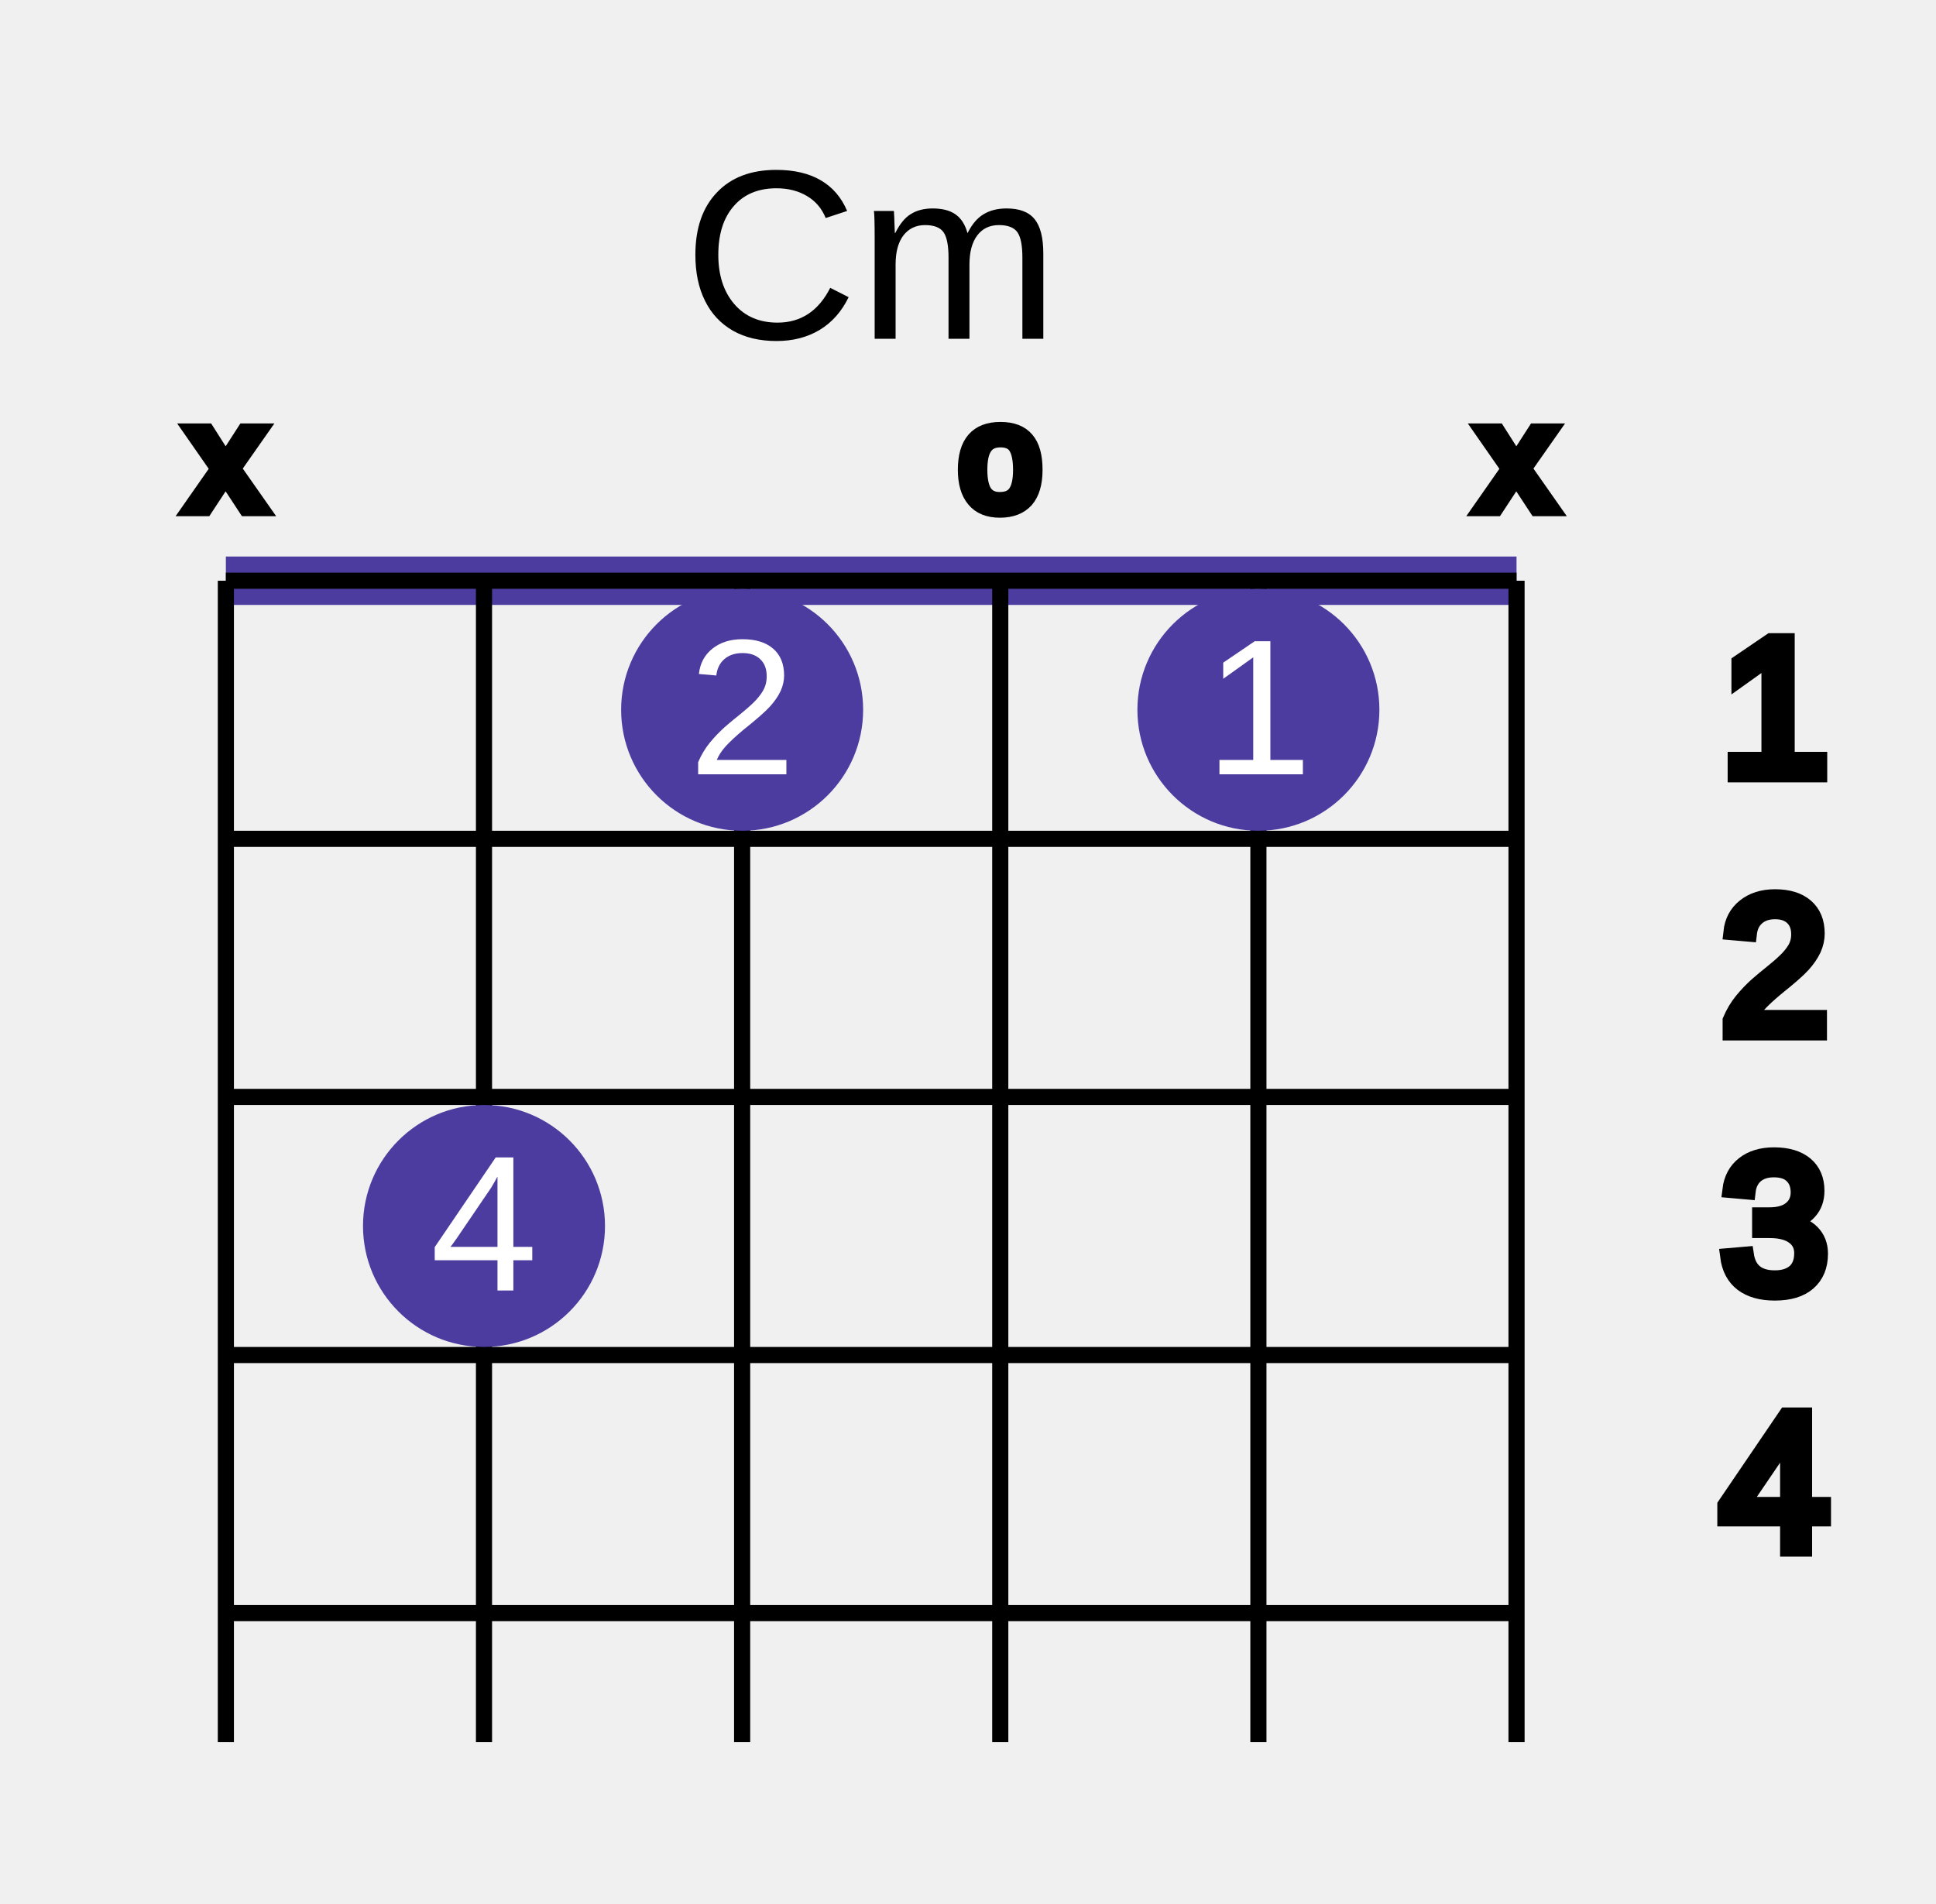
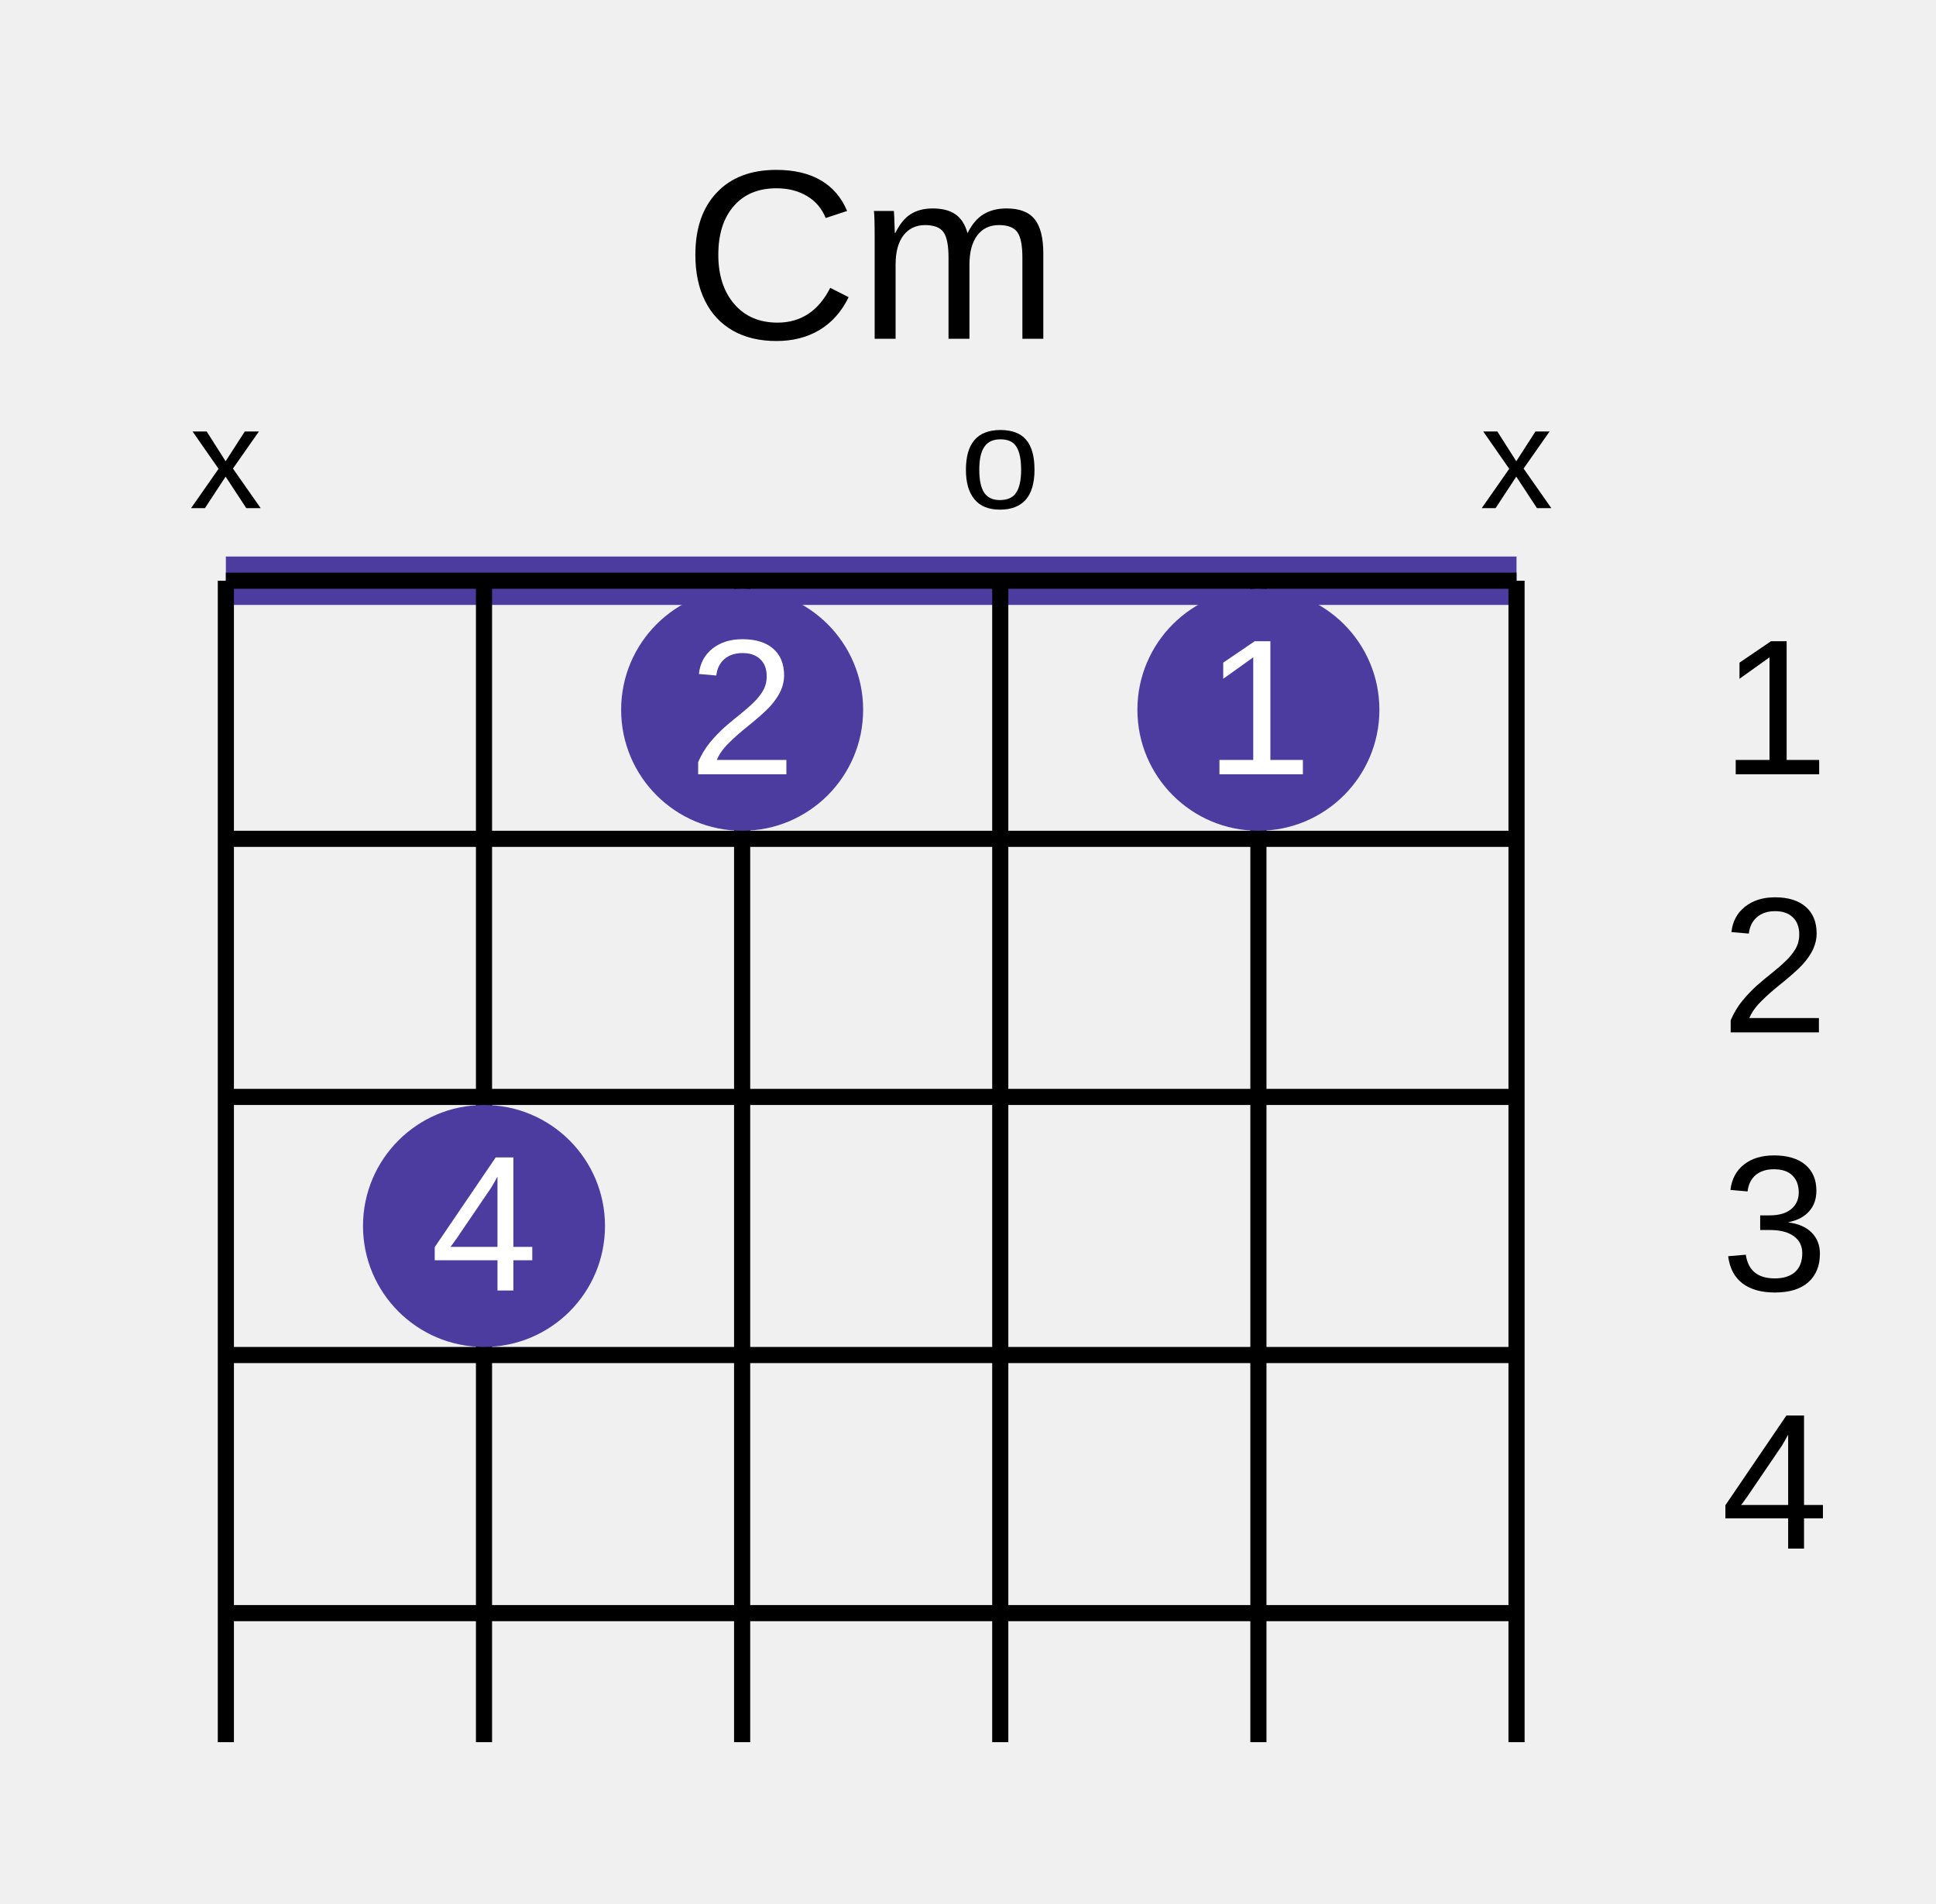
<svg xmlns="http://www.w3.org/2000/svg" height="118" version="1.1" width="120" style="overflow: hidden; position: relative; top: -0.033px;">
  <defs />
  <text style="text-anchor: middle; font: 15px &quot;Arial&quot;;" x="54" y="16" text-anchor="middle" font="10px &quot;Arial&quot;" stroke="none" fill="#000000" font-size="15px">
    <tspan dy="5">Cm</tspan>
  </text>
  <path style="" fill="none" stroke="#4d3ca0" d="M14,36L94,36" stroke-width="3" />
  <path style="" fill="none" stroke="#000000" d="M14,36L94,36" />
  <path style="" fill="none" stroke="#000000" d="M14,52L94,52" />
-   <text style="text-anchor: middle; font: 12px &quot;Arial&quot;;" x="110" y="44" text-anchor="middle" font="10px &quot;Arial&quot;" stroke="#000000" fill="#000000" font-size="12px">
+   <text style="text-anchor: middle; font: 12px &quot;Arial&quot;;" x="110" y="44" text-anchor="middle" font="10px &quot;Arial&quot;" stroke="none" fill="#000000" font-size="12px">
    <tspan dy="4">1</tspan>
  </text>
  <path style="" fill="none" stroke="#000000" d="M14,68L94,68" />
-   <text style="text-anchor: middle; font: 12px &quot;Arial&quot;;" x="110" y="60" text-anchor="middle" font="10px &quot;Arial&quot;" stroke="#000000" fill="#000000" font-size="12px">
+   <text style="text-anchor: middle; font: 12px &quot;Arial&quot;;" x="110" y="60" text-anchor="middle" font="10px &quot;Arial&quot;" stroke="none" fill="#000000" font-size="12px">
    <tspan dy="4">2</tspan>
  </text>
  <path style="" fill="none" stroke="#000000" d="M14,84L94,84" />
-   <text style="text-anchor: middle; font: 12px &quot;Arial&quot;;" x="110" y="76" text-anchor="middle" font="10px &quot;Arial&quot;" stroke="#000000" fill="#000000" font-size="12px">
+   <text style="text-anchor: middle; font: 12px &quot;Arial&quot;;" x="110" y="76" text-anchor="middle" font="10px &quot;Arial&quot;" stroke="none" fill="#000000" font-size="12px">
    <tspan dy="4">3</tspan>
  </text>
  <path style="" fill="none" stroke="#000000" d="M14,100L94,100" />
-   <text style="text-anchor: middle; font: 12px &quot;Arial&quot;;" x="110" y="92" text-anchor="middle" font="10px &quot;Arial&quot;" stroke="#000000" fill="#000000" font-size="12px">
+   <text style="text-anchor: middle; font: 12px &quot;Arial&quot;;" x="110" y="92" text-anchor="middle" font="10px &quot;Arial&quot;" stroke="none" fill="#000000" font-size="12px">
    <tspan dy="4">4</tspan>
  </text>
  <path style="" fill="none" stroke="#000000" d="M14,36L14,108" />
  <path style="" fill="none" stroke="#000000" d="M30,36L30,108" />
  <path style="" fill="none" stroke="#000000" d="M46,36L46,108" />
  <path style="" fill="none" stroke="#000000" d="M62,36L62,108" />
  <path style="" fill="none" stroke="#000000" d="M78,36L78,108" />
  <path style="" fill="none" stroke="#000000" d="M94,36L94,108" />
-   <text style="text-anchor: middle; font: 9px &quot;Arial&quot;;" x="14" y="28" text-anchor="middle" font="10px &quot;Arial&quot;" stroke="#000000" fill="#000000" font-size="9px">
+   <text style="text-anchor: middle; font: 9px &quot;Arial&quot;;" x="14" y="28" text-anchor="middle" font="10px &quot;Arial&quot;" stroke="none" fill="#000000" font-size="9px">
    <tspan dy="3.5">x</tspan>
  </text>
  <circle cx="30" cy="76" r="7" fill="#4d3ca0" stroke="#4d3ca0" style="" />
  <text style="text-anchor: middle; font: 12px &quot;Arial&quot;;" x="30" y="76" text-anchor="middle" font="10px &quot;Arial&quot;" stroke="none" fill="#ffffff" font-size="12px">
    <tspan dy="4">4</tspan>
  </text>
  <circle cx="46" cy="44" r="7" fill="#4d3ca0" stroke="#4d3ca0" style="" />
  <text style="text-anchor: middle; font: 12px &quot;Arial&quot;;" x="46" y="44" text-anchor="middle" font="10px &quot;Arial&quot;" stroke="none" fill="#ffffff" font-size="12px">
    <tspan dy="4">2</tspan>
  </text>
-   <text style="text-anchor: middle; font: 9px &quot;Arial&quot;;" x="62" y="28" text-anchor="middle" font="10px &quot;Arial&quot;" stroke="#000000" fill="#000000" font-size="9px">
+   <text style="text-anchor: middle; font: 9px &quot;Arial&quot;;" x="62" y="28" text-anchor="middle" font="10px &quot;Arial&quot;" stroke="none" fill="#000000" font-size="9px">
    <tspan dy="3.5">o</tspan>
  </text>
  <circle cx="78" cy="44" r="7" fill="#4d3ca0" stroke="#4d3ca0" style="" />
  <text style="text-anchor: middle; font: 12px &quot;Arial&quot;;" x="78" y="44" text-anchor="middle" font="10px &quot;Arial&quot;" stroke="none" fill="#ffffff" font-size="12px">
    <tspan dy="4">1</tspan>
  </text>
-   <text style="text-anchor: middle; font: 9px &quot;Arial&quot;;" x="94" y="28" text-anchor="middle" font="10px &quot;Arial&quot;" stroke="#000000" fill="#000000" font-size="9px">
+   <text style="text-anchor: middle; font: 9px &quot;Arial&quot;;" x="94" y="28" text-anchor="middle" font="10px &quot;Arial&quot;" stroke="none" fill="#000000" font-size="9px">
    <tspan dy="3.5">x</tspan>
  </text>
</svg>
